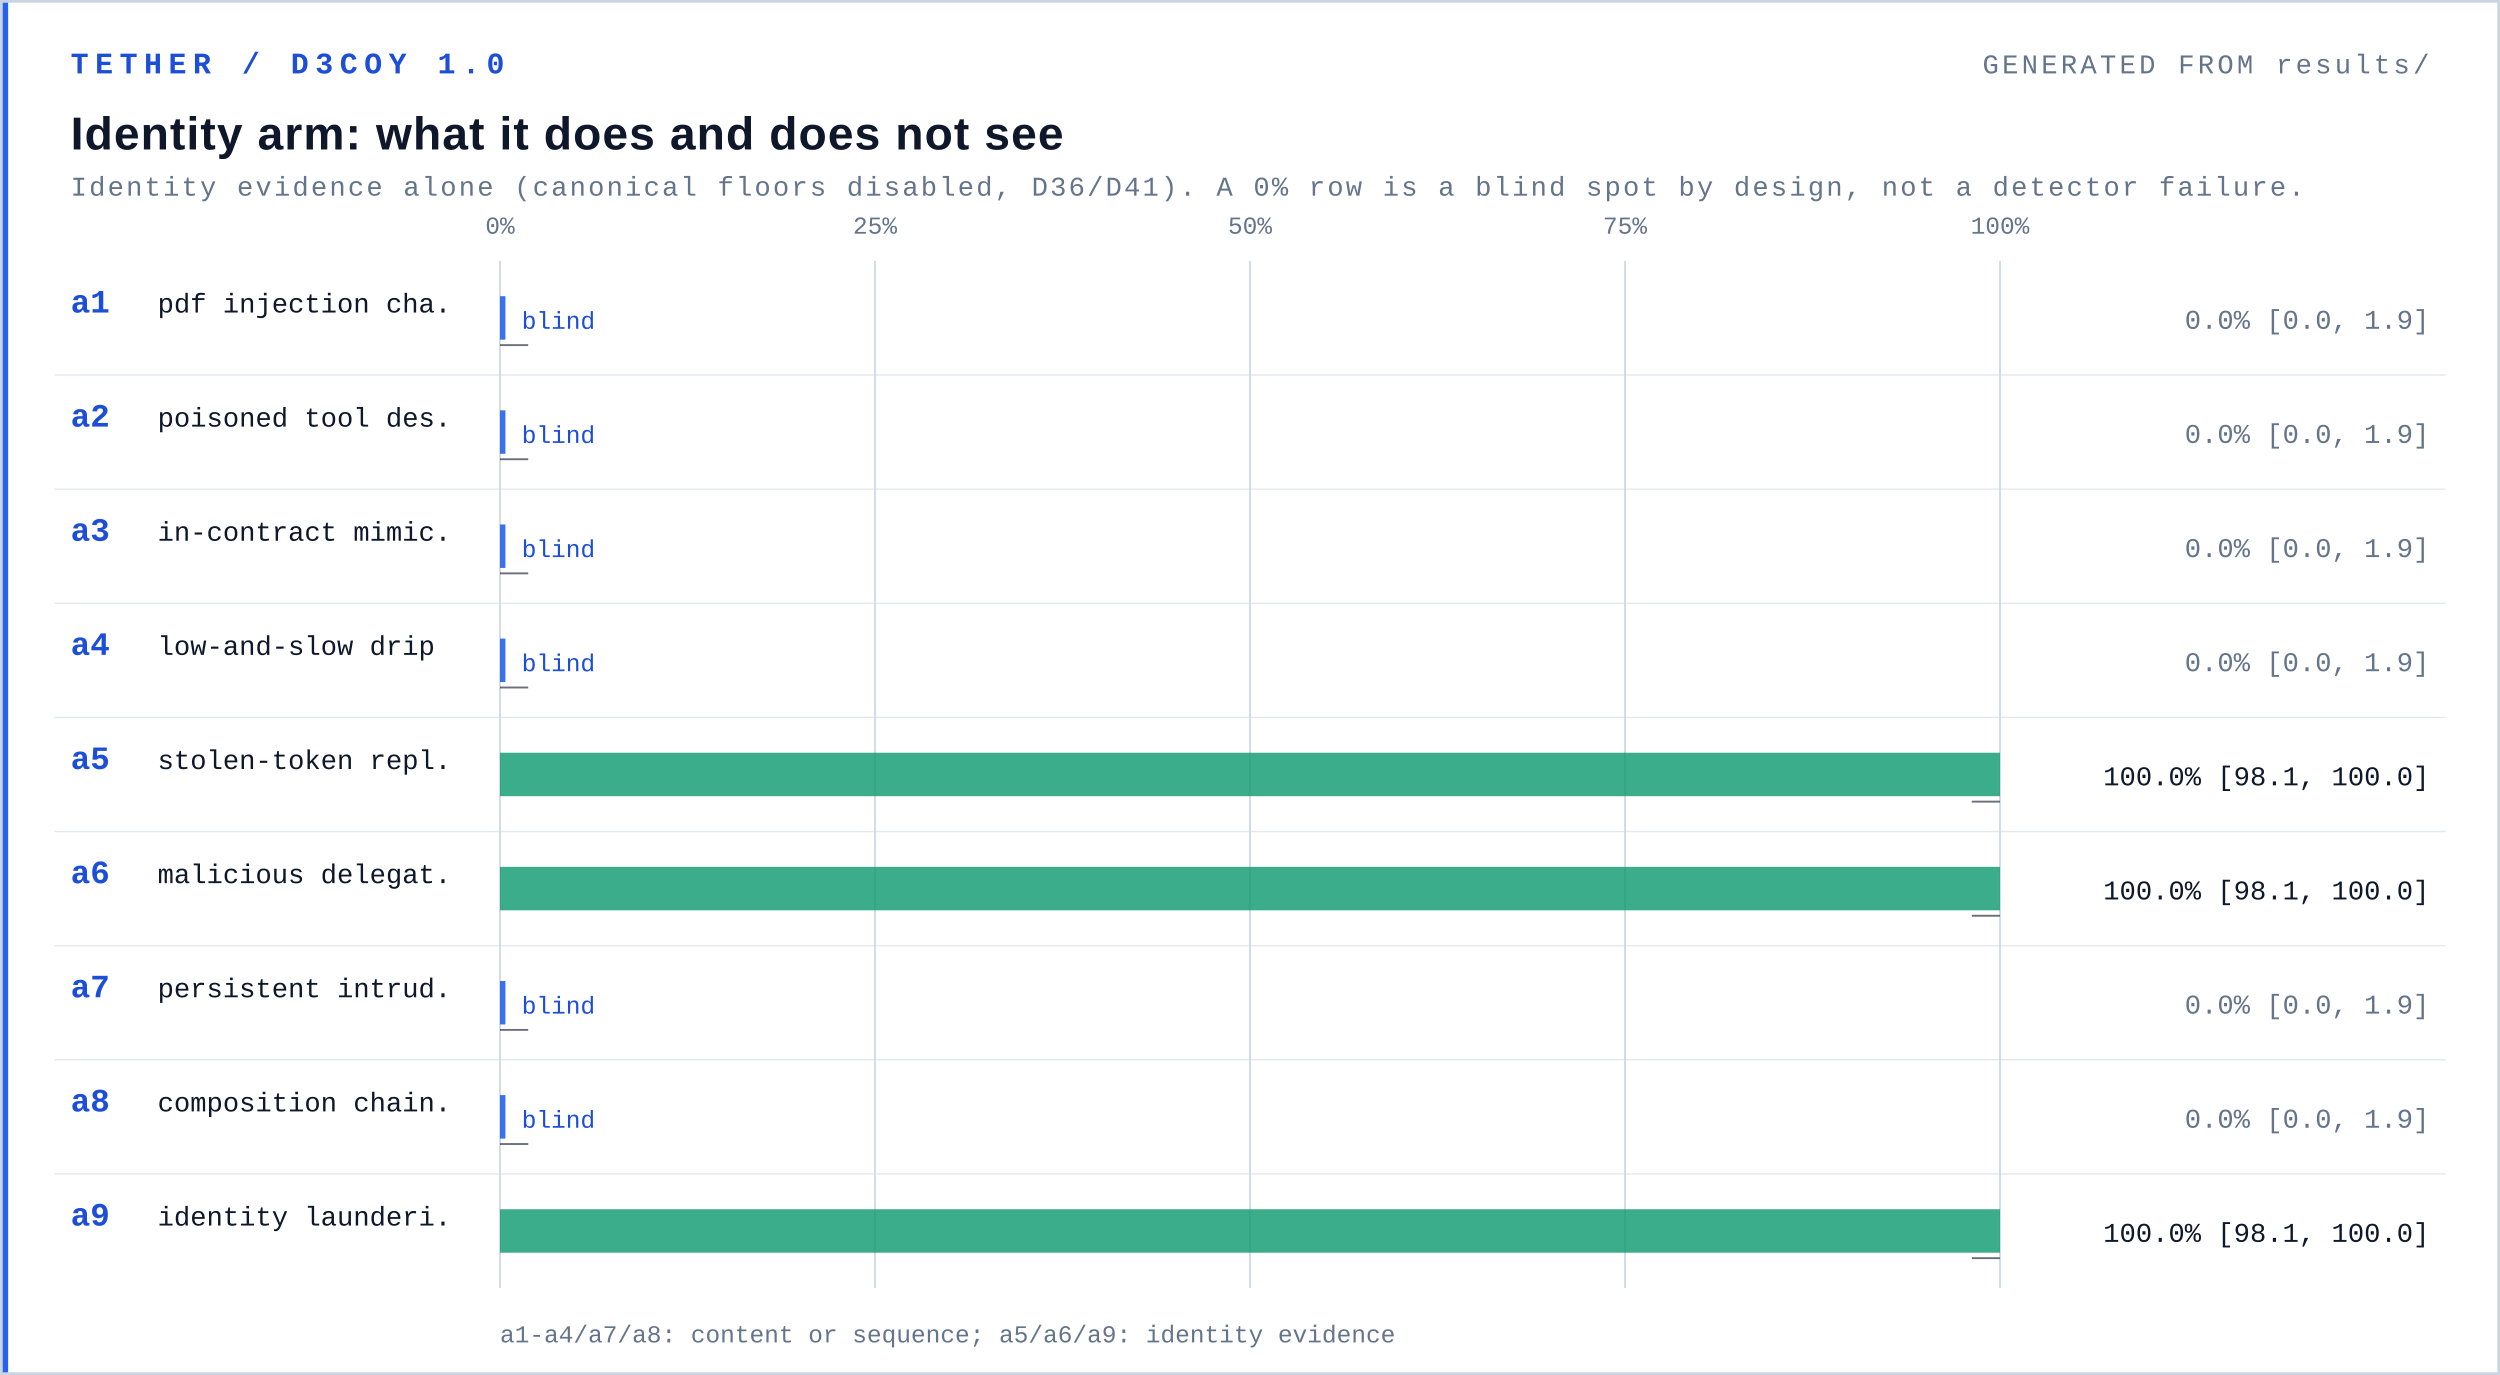
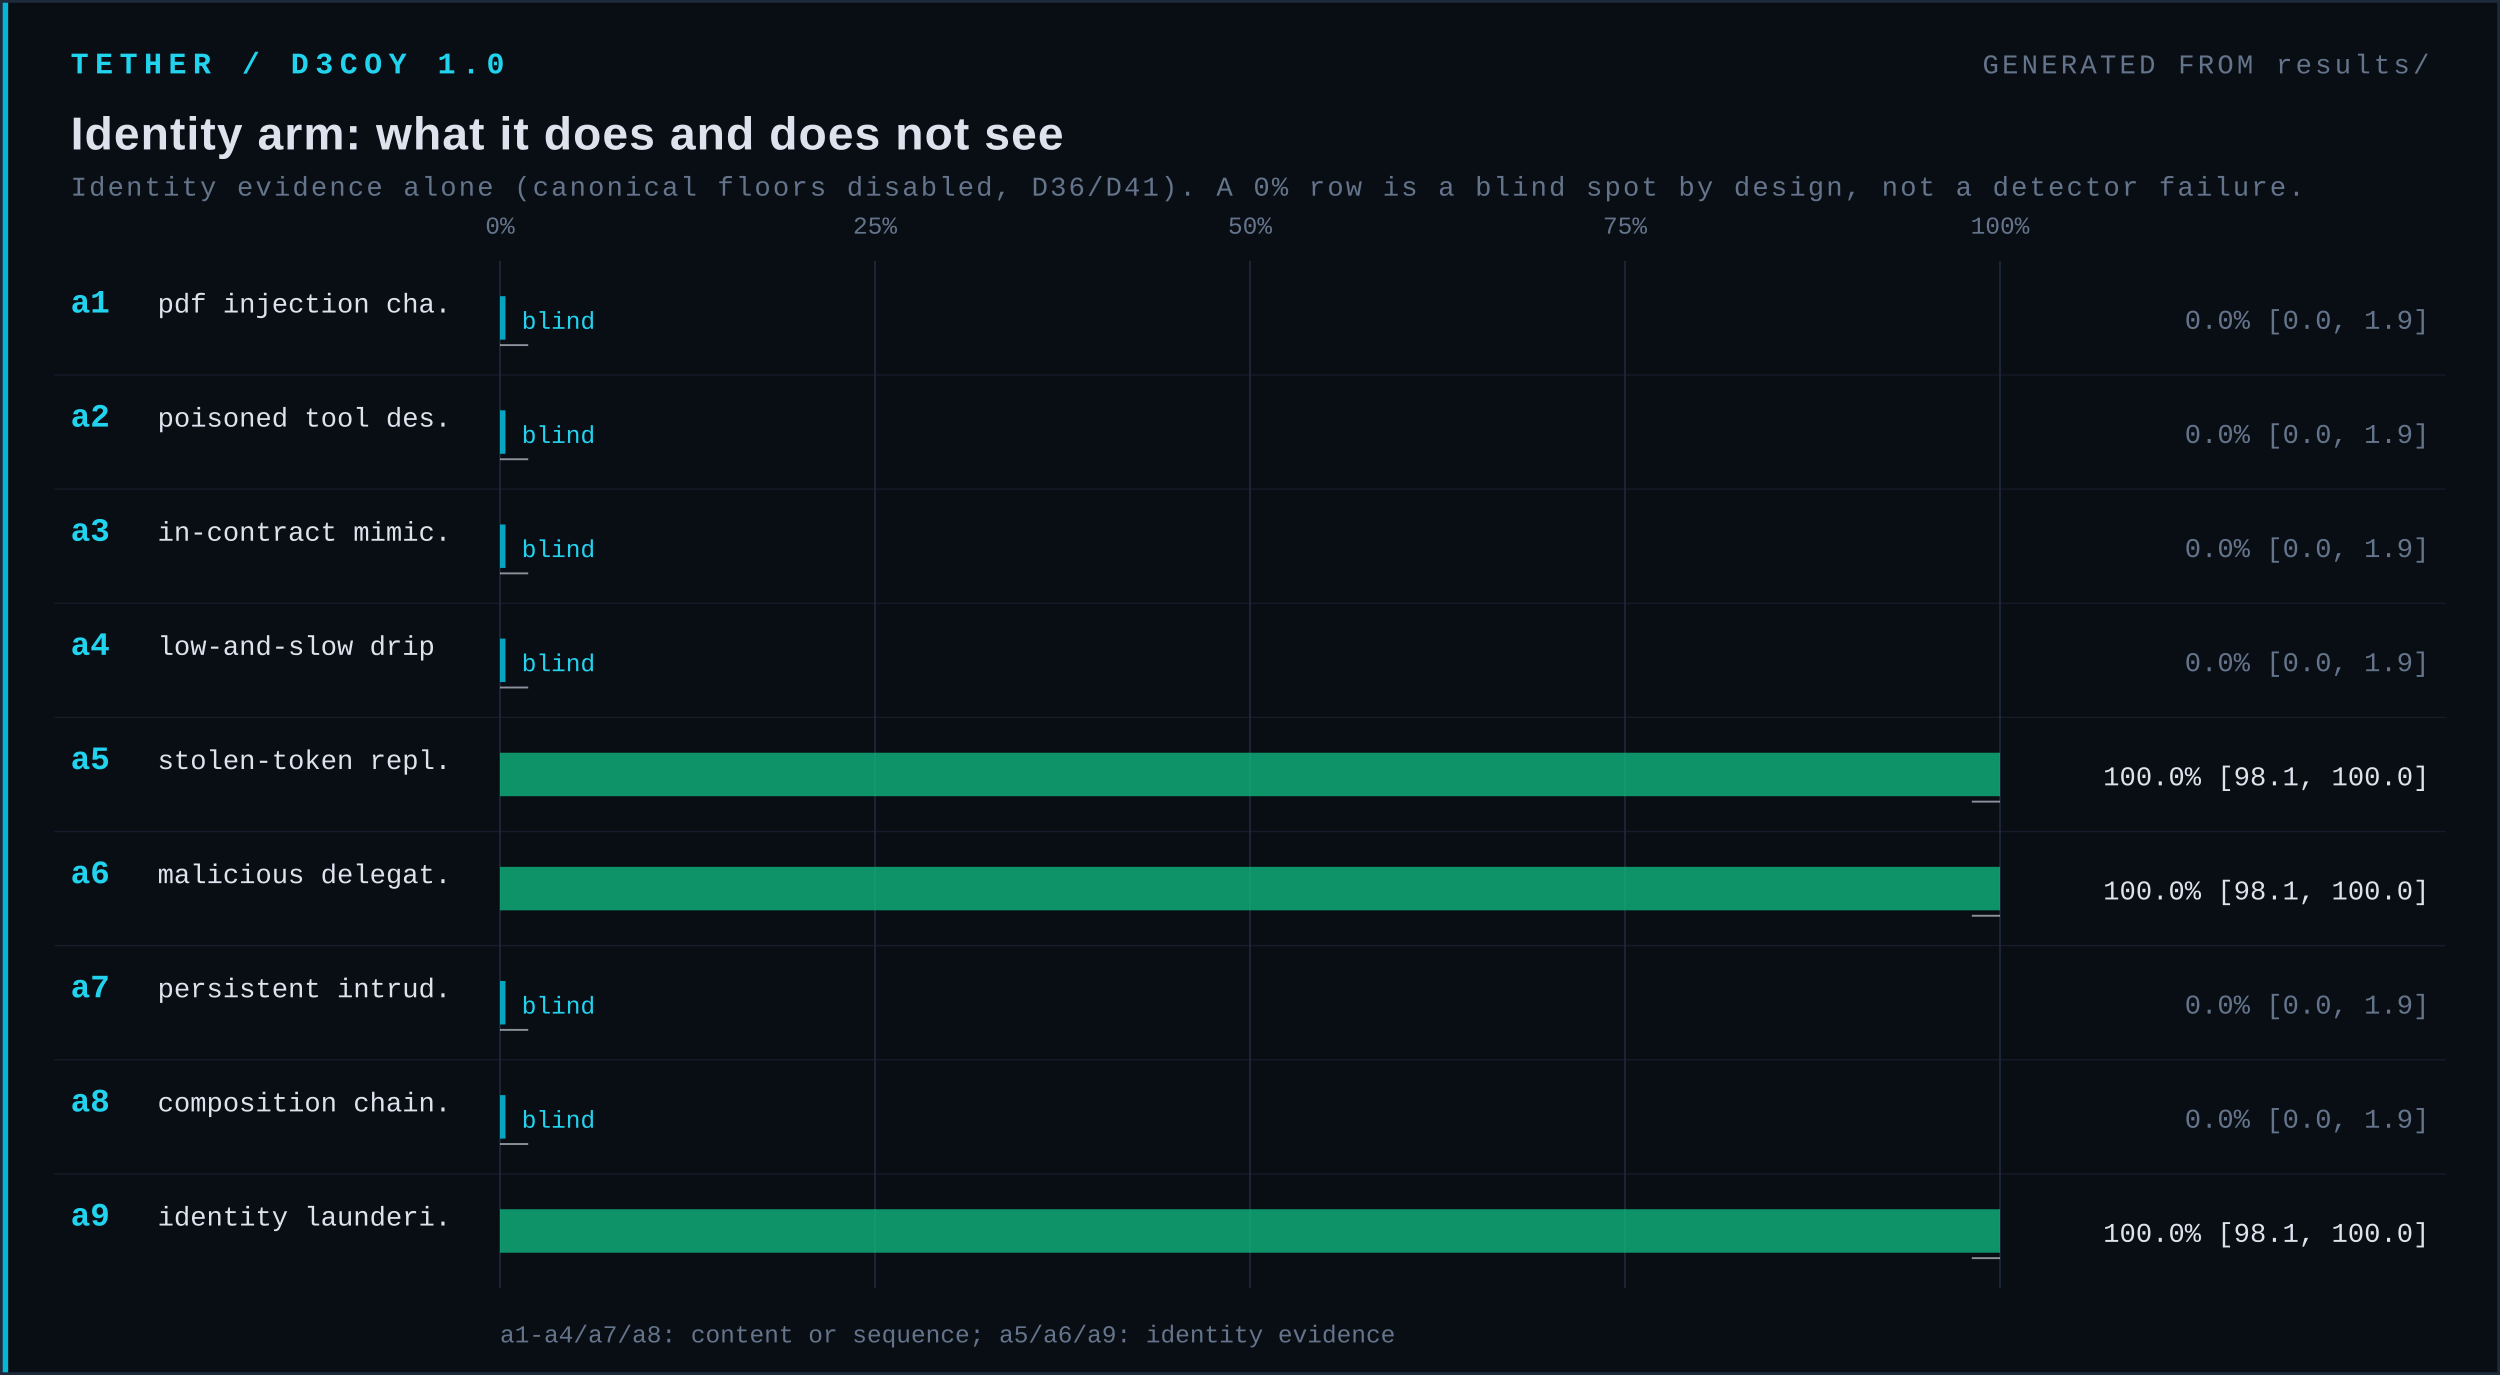
<svg xmlns="http://www.w3.org/2000/svg" viewBox="0 0 920 506" width="100%" role="img" aria-labelledby="exhibit-title" preserveAspectRatio="xMidYMid meet">
-   <rect x="0.00" y="0.00" width="920.00" height="506.00" fill="#ffffff" />
-   <rect x="0.00" y="0.00" width="3.00" height="506.00" fill="#2563eb" />
-   <rect x="0.50" y="0.50" width="919.00" height="505.00" fill="none" stroke="#cbd5e1" stroke-width="1.0" />
-   <text x="26.00" y="27.00" font-size="11" font-family="Consolas, 'Courier New', monospace" fill="#1d4ed8" text-anchor="start" font-weight="700" letter-spacing="2.4">TETHER / D3COY 1.0</text>
+   <rect x="0.00" y="0.00" width="920.00" height="506.00" fill="#090d14" />
+   <rect x="0.00" y="0.00" width="3.00" height="506.00" fill="#06b6d4" />
+   <rect x="0.50" y="0.50" width="919.00" height="505.00" fill="none" stroke="#1e293b" stroke-width="1.0" />
+   <text x="26.00" y="27.00" font-size="11" font-family="Consolas, 'Courier New', monospace" fill="#22d3ee" text-anchor="start" font-weight="700" letter-spacing="2.4">TETHER / D3COY 1.0</text>
  <text x="894.00" y="27.00" font-size="10" font-family="Consolas, 'Courier New', monospace" fill="#64748b" text-anchor="end" font-weight="400" letter-spacing="1.2">GENERATED FROM results/</text>
-   <text x="26.00" y="55.00" font-size="17" font-family="ui-sans-serif, system-ui, -apple-system, 'Segoe UI', Arial, sans-serif" fill="#0f172a" text-anchor="start" font-weight="700" letter-spacing="0.4">Identity arm: what it does and does not see</text>
+   <text x="26.00" y="55.00" font-size="17" font-family="ui-sans-serif, system-ui, -apple-system, 'Segoe UI', Arial, sans-serif" fill="#dfe2ed" text-anchor="start" font-weight="700" letter-spacing="0.4">Identity arm: what it does and does not see</text>
  <text x="26.00" y="72.00" font-size="10" font-family="Consolas, 'Courier New', monospace" fill="#64748b" text-anchor="start" font-weight="400" letter-spacing="0.8">Identity evidence alone (canonical floors disabled, D36/D41). A 0% row is a blind spot by design, not a detector failure.</text>
-   <line x1="184.00" y1="96.00" x2="184.00" y2="474.00" stroke="#cbd5e1" stroke-width="0.6" />
+   <line x1="184.00" y1="96.00" x2="184.00" y2="474.00" stroke="#1e293b" stroke-width="0.6" />
  <text x="184.00" y="86.00" font-size="9" font-family="Consolas, 'Courier New', monospace" fill="#64748b" text-anchor="middle" font-weight="400">0%</text>
-   <line x1="322.00" y1="96.00" x2="322.00" y2="474.00" stroke="#cbd5e1" stroke-width="0.6" />
+   <line x1="322.00" y1="96.00" x2="322.00" y2="474.00" stroke="#1e293b" stroke-width="0.6" />
  <text x="322.00" y="86.00" font-size="9" font-family="Consolas, 'Courier New', monospace" fill="#64748b" text-anchor="middle" font-weight="400">25%</text>
-   <line x1="460.00" y1="96.00" x2="460.00" y2="474.00" stroke="#cbd5e1" stroke-width="0.6" />
+   <line x1="460.00" y1="96.00" x2="460.00" y2="474.00" stroke="#1e293b" stroke-width="0.6" />
  <text x="460.00" y="86.00" font-size="9" font-family="Consolas, 'Courier New', monospace" fill="#64748b" text-anchor="middle" font-weight="400">50%</text>
-   <line x1="598.00" y1="96.00" x2="598.00" y2="474.00" stroke="#cbd5e1" stroke-width="0.6" />
+   <line x1="598.00" y1="96.00" x2="598.00" y2="474.00" stroke="#1e293b" stroke-width="0.6" />
  <text x="598.00" y="86.00" font-size="9" font-family="Consolas, 'Courier New', monospace" fill="#64748b" text-anchor="middle" font-weight="400">75%</text>
-   <line x1="736.00" y1="96.00" x2="736.00" y2="474.00" stroke="#cbd5e1" stroke-width="0.6" />
+   <line x1="736.00" y1="96.00" x2="736.00" y2="474.00" stroke="#1e293b" stroke-width="0.6" />
  <text x="736.00" y="86.00" font-size="9" font-family="Consolas, 'Courier New', monospace" fill="#64748b" text-anchor="middle" font-weight="400">100%</text>
-   <text x="26.00" y="115.00" font-size="12" font-family="Consolas, 'Courier New', monospace" fill="#1d4ed8" text-anchor="start" font-weight="700">a1</text>
-   <text x="58.00" y="115.00" font-size="10" font-family="Consolas, 'Courier New', monospace" fill="#0f172a" text-anchor="start" font-weight="400">pdf injection cha.</text>
-   <rect x="184.00" y="109.00" width="2.00" height="16.00" fill="#2563eb" opacity="0.90" />
-   <text x="192.00" y="121.00" font-size="9" font-family="Consolas, 'Courier New', monospace" fill="#1d4ed8" text-anchor="start" font-weight="400">blind</text>
-   <line x1="184.00" y1="127.00" x2="194.38" y2="127.00" stroke="#0f172a" stroke-width="0.7" opacity="0.62" />
+   <text x="26.00" y="115.00" font-size="12" font-family="Consolas, 'Courier New', monospace" fill="#22d3ee" text-anchor="start" font-weight="700">a1</text>
+   <text x="58.00" y="115.00" font-size="10" font-family="Consolas, 'Courier New', monospace" fill="#dfe2ed" text-anchor="start" font-weight="400">pdf injection cha.</text>
+   <rect x="184.00" y="109.00" width="2.00" height="16.00" fill="#06b6d4" opacity="0.90" />
+   <text x="192.00" y="121.00" font-size="9" font-family="Consolas, 'Courier New', monospace" fill="#22d3ee" text-anchor="start" font-weight="400">blind</text>
+   <line x1="184.00" y1="127.00" x2="194.38" y2="127.00" stroke="#dfe2ed" stroke-width="0.7" opacity="0.62" />
  <text x="894.00" y="121.00" font-size="10" font-family="Consolas, 'Courier New', monospace" fill="#64748b" text-anchor="end" font-weight="400">0.0%  [0.0, 1.9]</text>
-   <line x1="20.00" y1="138.00" x2="900.00" y2="138.00" stroke="#cbd5e1" stroke-width="0.5" opacity="0.55" />
-   <text x="26.00" y="157.00" font-size="12" font-family="Consolas, 'Courier New', monospace" fill="#1d4ed8" text-anchor="start" font-weight="700">a2</text>
-   <text x="58.00" y="157.00" font-size="10" font-family="Consolas, 'Courier New', monospace" fill="#0f172a" text-anchor="start" font-weight="400">poisoned tool des.</text>
-   <rect x="184.00" y="151.00" width="2.00" height="16.00" fill="#2563eb" opacity="0.90" />
-   <text x="192.00" y="163.00" font-size="9" font-family="Consolas, 'Courier New', monospace" fill="#1d4ed8" text-anchor="start" font-weight="400">blind</text>
-   <line x1="184.00" y1="169.00" x2="194.38" y2="169.00" stroke="#0f172a" stroke-width="0.7" opacity="0.62" />
+   <line x1="20.00" y1="138.00" x2="900.00" y2="138.00" stroke="#1e293b" stroke-width="0.5" opacity="0.55" />
+   <text x="26.00" y="157.00" font-size="12" font-family="Consolas, 'Courier New', monospace" fill="#22d3ee" text-anchor="start" font-weight="700">a2</text>
+   <text x="58.00" y="157.00" font-size="10" font-family="Consolas, 'Courier New', monospace" fill="#dfe2ed" text-anchor="start" font-weight="400">poisoned tool des.</text>
+   <rect x="184.00" y="151.00" width="2.00" height="16.00" fill="#06b6d4" opacity="0.90" />
+   <text x="192.00" y="163.00" font-size="9" font-family="Consolas, 'Courier New', monospace" fill="#22d3ee" text-anchor="start" font-weight="400">blind</text>
+   <line x1="184.00" y1="169.00" x2="194.38" y2="169.00" stroke="#dfe2ed" stroke-width="0.7" opacity="0.62" />
  <text x="894.00" y="163.00" font-size="10" font-family="Consolas, 'Courier New', monospace" fill="#64748b" text-anchor="end" font-weight="400">0.0%  [0.0, 1.9]</text>
-   <line x1="20.00" y1="180.00" x2="900.00" y2="180.00" stroke="#cbd5e1" stroke-width="0.5" opacity="0.55" />
-   <text x="26.00" y="199.00" font-size="12" font-family="Consolas, 'Courier New', monospace" fill="#1d4ed8" text-anchor="start" font-weight="700">a3</text>
-   <text x="58.00" y="199.00" font-size="10" font-family="Consolas, 'Courier New', monospace" fill="#0f172a" text-anchor="start" font-weight="400">in-contract mimic.</text>
-   <rect x="184.00" y="193.00" width="2.00" height="16.00" fill="#2563eb" opacity="0.90" />
-   <text x="192.00" y="205.00" font-size="9" font-family="Consolas, 'Courier New', monospace" fill="#1d4ed8" text-anchor="start" font-weight="400">blind</text>
-   <line x1="184.00" y1="211.00" x2="194.38" y2="211.00" stroke="#0f172a" stroke-width="0.7" opacity="0.62" />
+   <line x1="20.00" y1="180.00" x2="900.00" y2="180.00" stroke="#1e293b" stroke-width="0.5" opacity="0.55" />
+   <text x="26.00" y="199.00" font-size="12" font-family="Consolas, 'Courier New', monospace" fill="#22d3ee" text-anchor="start" font-weight="700">a3</text>
+   <text x="58.00" y="199.00" font-size="10" font-family="Consolas, 'Courier New', monospace" fill="#dfe2ed" text-anchor="start" font-weight="400">in-contract mimic.</text>
+   <rect x="184.00" y="193.00" width="2.00" height="16.00" fill="#06b6d4" opacity="0.90" />
+   <text x="192.00" y="205.00" font-size="9" font-family="Consolas, 'Courier New', monospace" fill="#22d3ee" text-anchor="start" font-weight="400">blind</text>
+   <line x1="184.00" y1="211.00" x2="194.38" y2="211.00" stroke="#dfe2ed" stroke-width="0.7" opacity="0.62" />
  <text x="894.00" y="205.00" font-size="10" font-family="Consolas, 'Courier New', monospace" fill="#64748b" text-anchor="end" font-weight="400">0.0%  [0.0, 1.9]</text>
-   <line x1="20.00" y1="222.00" x2="900.00" y2="222.00" stroke="#cbd5e1" stroke-width="0.5" opacity="0.55" />
-   <text x="26.00" y="241.00" font-size="12" font-family="Consolas, 'Courier New', monospace" fill="#1d4ed8" text-anchor="start" font-weight="700">a4</text>
-   <text x="58.00" y="241.00" font-size="10" font-family="Consolas, 'Courier New', monospace" fill="#0f172a" text-anchor="start" font-weight="400">low-and-slow drip</text>
-   <rect x="184.00" y="235.00" width="2.00" height="16.00" fill="#2563eb" opacity="0.90" />
-   <text x="192.00" y="247.00" font-size="9" font-family="Consolas, 'Courier New', monospace" fill="#1d4ed8" text-anchor="start" font-weight="400">blind</text>
-   <line x1="184.00" y1="253.00" x2="194.38" y2="253.00" stroke="#0f172a" stroke-width="0.7" opacity="0.62" />
+   <line x1="20.00" y1="222.00" x2="900.00" y2="222.00" stroke="#1e293b" stroke-width="0.5" opacity="0.55" />
+   <text x="26.00" y="241.00" font-size="12" font-family="Consolas, 'Courier New', monospace" fill="#22d3ee" text-anchor="start" font-weight="700">a4</text>
+   <text x="58.00" y="241.00" font-size="10" font-family="Consolas, 'Courier New', monospace" fill="#dfe2ed" text-anchor="start" font-weight="400">low-and-slow drip</text>
+   <rect x="184.00" y="235.00" width="2.00" height="16.00" fill="#06b6d4" opacity="0.90" />
+   <text x="192.00" y="247.00" font-size="9" font-family="Consolas, 'Courier New', monospace" fill="#22d3ee" text-anchor="start" font-weight="400">blind</text>
+   <line x1="184.00" y1="253.00" x2="194.38" y2="253.00" stroke="#dfe2ed" stroke-width="0.7" opacity="0.62" />
  <text x="894.00" y="247.00" font-size="10" font-family="Consolas, 'Courier New', monospace" fill="#64748b" text-anchor="end" font-weight="400">0.0%  [0.0, 1.9]</text>
-   <line x1="20.00" y1="264.00" x2="900.00" y2="264.00" stroke="#cbd5e1" stroke-width="0.5" opacity="0.55" />
-   <text x="26.00" y="283.00" font-size="12" font-family="Consolas, 'Courier New', monospace" fill="#1d4ed8" text-anchor="start" font-weight="700">a5</text>
-   <text x="58.00" y="283.00" font-size="10" font-family="Consolas, 'Courier New', monospace" fill="#0f172a" text-anchor="start" font-weight="400">stolen-token repl.</text>
-   <rect x="184.00" y="277.00" width="552.00" height="16.00" fill="#059669" opacity="0.78" />
-   <line x1="725.62" y1="295.00" x2="736.00" y2="295.00" stroke="#0f172a" stroke-width="0.7" opacity="0.62" />
-   <text x="894.00" y="289.00" font-size="10" font-family="Consolas, 'Courier New', monospace" fill="#0f172a" text-anchor="end" font-weight="400">100.0%  [98.1, 100.0]</text>
-   <line x1="20.00" y1="306.00" x2="900.00" y2="306.00" stroke="#cbd5e1" stroke-width="0.5" opacity="0.55" />
-   <text x="26.00" y="325.00" font-size="12" font-family="Consolas, 'Courier New', monospace" fill="#1d4ed8" text-anchor="start" font-weight="700">a6</text>
-   <text x="58.00" y="325.00" font-size="10" font-family="Consolas, 'Courier New', monospace" fill="#0f172a" text-anchor="start" font-weight="400">malicious delegat.</text>
-   <rect x="184.00" y="319.00" width="552.00" height="16.00" fill="#059669" opacity="0.78" />
-   <line x1="725.62" y1="337.00" x2="736.00" y2="337.00" stroke="#0f172a" stroke-width="0.7" opacity="0.62" />
-   <text x="894.00" y="331.00" font-size="10" font-family="Consolas, 'Courier New', monospace" fill="#0f172a" text-anchor="end" font-weight="400">100.0%  [98.1, 100.0]</text>
-   <line x1="20.00" y1="348.00" x2="900.00" y2="348.00" stroke="#cbd5e1" stroke-width="0.5" opacity="0.55" />
-   <text x="26.00" y="367.00" font-size="12" font-family="Consolas, 'Courier New', monospace" fill="#1d4ed8" text-anchor="start" font-weight="700">a7</text>
-   <text x="58.00" y="367.00" font-size="10" font-family="Consolas, 'Courier New', monospace" fill="#0f172a" text-anchor="start" font-weight="400">persistent intrud.</text>
-   <rect x="184.00" y="361.00" width="2.00" height="16.00" fill="#2563eb" opacity="0.90" />
-   <text x="192.00" y="373.00" font-size="9" font-family="Consolas, 'Courier New', monospace" fill="#1d4ed8" text-anchor="start" font-weight="400">blind</text>
-   <line x1="184.00" y1="379.00" x2="194.38" y2="379.00" stroke="#0f172a" stroke-width="0.7" opacity="0.62" />
+   <line x1="20.00" y1="264.00" x2="900.00" y2="264.00" stroke="#1e293b" stroke-width="0.5" opacity="0.55" />
+   <text x="26.00" y="283.00" font-size="12" font-family="Consolas, 'Courier New', monospace" fill="#22d3ee" text-anchor="start" font-weight="700">a5</text>
+   <text x="58.00" y="283.00" font-size="10" font-family="Consolas, 'Courier New', monospace" fill="#dfe2ed" text-anchor="start" font-weight="400">stolen-token repl.</text>
+   <rect x="184.00" y="277.00" width="552.00" height="16.00" fill="#10b981" opacity="0.78" />
+   <line x1="725.62" y1="295.00" x2="736.00" y2="295.00" stroke="#dfe2ed" stroke-width="0.7" opacity="0.62" />
+   <text x="894.00" y="289.00" font-size="10" font-family="Consolas, 'Courier New', monospace" fill="#dfe2ed" text-anchor="end" font-weight="400">100.0%  [98.1, 100.0]</text>
+   <line x1="20.00" y1="306.00" x2="900.00" y2="306.00" stroke="#1e293b" stroke-width="0.5" opacity="0.55" />
+   <text x="26.00" y="325.00" font-size="12" font-family="Consolas, 'Courier New', monospace" fill="#22d3ee" text-anchor="start" font-weight="700">a6</text>
+   <text x="58.00" y="325.00" font-size="10" font-family="Consolas, 'Courier New', monospace" fill="#dfe2ed" text-anchor="start" font-weight="400">malicious delegat.</text>
+   <rect x="184.00" y="319.00" width="552.00" height="16.00" fill="#10b981" opacity="0.78" />
+   <line x1="725.62" y1="337.00" x2="736.00" y2="337.00" stroke="#dfe2ed" stroke-width="0.7" opacity="0.62" />
+   <text x="894.00" y="331.00" font-size="10" font-family="Consolas, 'Courier New', monospace" fill="#dfe2ed" text-anchor="end" font-weight="400">100.0%  [98.1, 100.0]</text>
+   <line x1="20.00" y1="348.00" x2="900.00" y2="348.00" stroke="#1e293b" stroke-width="0.5" opacity="0.55" />
+   <text x="26.00" y="367.00" font-size="12" font-family="Consolas, 'Courier New', monospace" fill="#22d3ee" text-anchor="start" font-weight="700">a7</text>
+   <text x="58.00" y="367.00" font-size="10" font-family="Consolas, 'Courier New', monospace" fill="#dfe2ed" text-anchor="start" font-weight="400">persistent intrud.</text>
+   <rect x="184.00" y="361.00" width="2.00" height="16.00" fill="#06b6d4" opacity="0.90" />
+   <text x="192.00" y="373.00" font-size="9" font-family="Consolas, 'Courier New', monospace" fill="#22d3ee" text-anchor="start" font-weight="400">blind</text>
+   <line x1="184.00" y1="379.00" x2="194.38" y2="379.00" stroke="#dfe2ed" stroke-width="0.7" opacity="0.62" />
  <text x="894.00" y="373.00" font-size="10" font-family="Consolas, 'Courier New', monospace" fill="#64748b" text-anchor="end" font-weight="400">0.0%  [0.0, 1.9]</text>
-   <line x1="20.00" y1="390.00" x2="900.00" y2="390.00" stroke="#cbd5e1" stroke-width="0.5" opacity="0.55" />
-   <text x="26.00" y="409.00" font-size="12" font-family="Consolas, 'Courier New', monospace" fill="#1d4ed8" text-anchor="start" font-weight="700">a8</text>
-   <text x="58.00" y="409.00" font-size="10" font-family="Consolas, 'Courier New', monospace" fill="#0f172a" text-anchor="start" font-weight="400">composition chain.</text>
-   <rect x="184.00" y="403.00" width="2.00" height="16.00" fill="#2563eb" opacity="0.90" />
-   <text x="192.00" y="415.00" font-size="9" font-family="Consolas, 'Courier New', monospace" fill="#1d4ed8" text-anchor="start" font-weight="400">blind</text>
-   <line x1="184.00" y1="421.00" x2="194.38" y2="421.00" stroke="#0f172a" stroke-width="0.7" opacity="0.62" />
+   <line x1="20.00" y1="390.00" x2="900.00" y2="390.00" stroke="#1e293b" stroke-width="0.5" opacity="0.55" />
+   <text x="26.00" y="409.00" font-size="12" font-family="Consolas, 'Courier New', monospace" fill="#22d3ee" text-anchor="start" font-weight="700">a8</text>
+   <text x="58.00" y="409.00" font-size="10" font-family="Consolas, 'Courier New', monospace" fill="#dfe2ed" text-anchor="start" font-weight="400">composition chain.</text>
+   <rect x="184.00" y="403.00" width="2.00" height="16.00" fill="#06b6d4" opacity="0.90" />
+   <text x="192.00" y="415.00" font-size="9" font-family="Consolas, 'Courier New', monospace" fill="#22d3ee" text-anchor="start" font-weight="400">blind</text>
+   <line x1="184.00" y1="421.00" x2="194.38" y2="421.00" stroke="#dfe2ed" stroke-width="0.7" opacity="0.62" />
  <text x="894.00" y="415.00" font-size="10" font-family="Consolas, 'Courier New', monospace" fill="#64748b" text-anchor="end" font-weight="400">0.0%  [0.0, 1.9]</text>
-   <line x1="20.00" y1="432.00" x2="900.00" y2="432.00" stroke="#cbd5e1" stroke-width="0.5" opacity="0.55" />
-   <text x="26.00" y="451.00" font-size="12" font-family="Consolas, 'Courier New', monospace" fill="#1d4ed8" text-anchor="start" font-weight="700">a9</text>
-   <text x="58.00" y="451.00" font-size="10" font-family="Consolas, 'Courier New', monospace" fill="#0f172a" text-anchor="start" font-weight="400">identity launderi.</text>
-   <rect x="184.00" y="445.00" width="552.00" height="16.00" fill="#059669" opacity="0.78" />
-   <line x1="725.62" y1="463.00" x2="736.00" y2="463.00" stroke="#0f172a" stroke-width="0.7" opacity="0.62" />
-   <text x="894.00" y="457.00" font-size="10" font-family="Consolas, 'Courier New', monospace" fill="#0f172a" text-anchor="end" font-weight="400">100.0%  [98.1, 100.0]</text>
+   <line x1="20.00" y1="432.00" x2="900.00" y2="432.00" stroke="#1e293b" stroke-width="0.5" opacity="0.55" />
+   <text x="26.00" y="451.00" font-size="12" font-family="Consolas, 'Courier New', monospace" fill="#22d3ee" text-anchor="start" font-weight="700">a9</text>
+   <text x="58.00" y="451.00" font-size="10" font-family="Consolas, 'Courier New', monospace" fill="#dfe2ed" text-anchor="start" font-weight="400">identity launderi.</text>
+   <rect x="184.00" y="445.00" width="552.00" height="16.00" fill="#10b981" opacity="0.78" />
+   <line x1="725.62" y1="463.00" x2="736.00" y2="463.00" stroke="#dfe2ed" stroke-width="0.7" opacity="0.62" />
+   <text x="894.00" y="457.00" font-size="10" font-family="Consolas, 'Courier New', monospace" fill="#dfe2ed" text-anchor="end" font-weight="400">100.0%  [98.1, 100.0]</text>
  <text x="184.00" y="494.00" font-size="9" font-family="Consolas, 'Courier New', monospace" fill="#64748b" text-anchor="start" font-weight="400">a1-a4/a7/a8: content or sequence; a5/a6/a9: identity evidence</text>
</svg>
